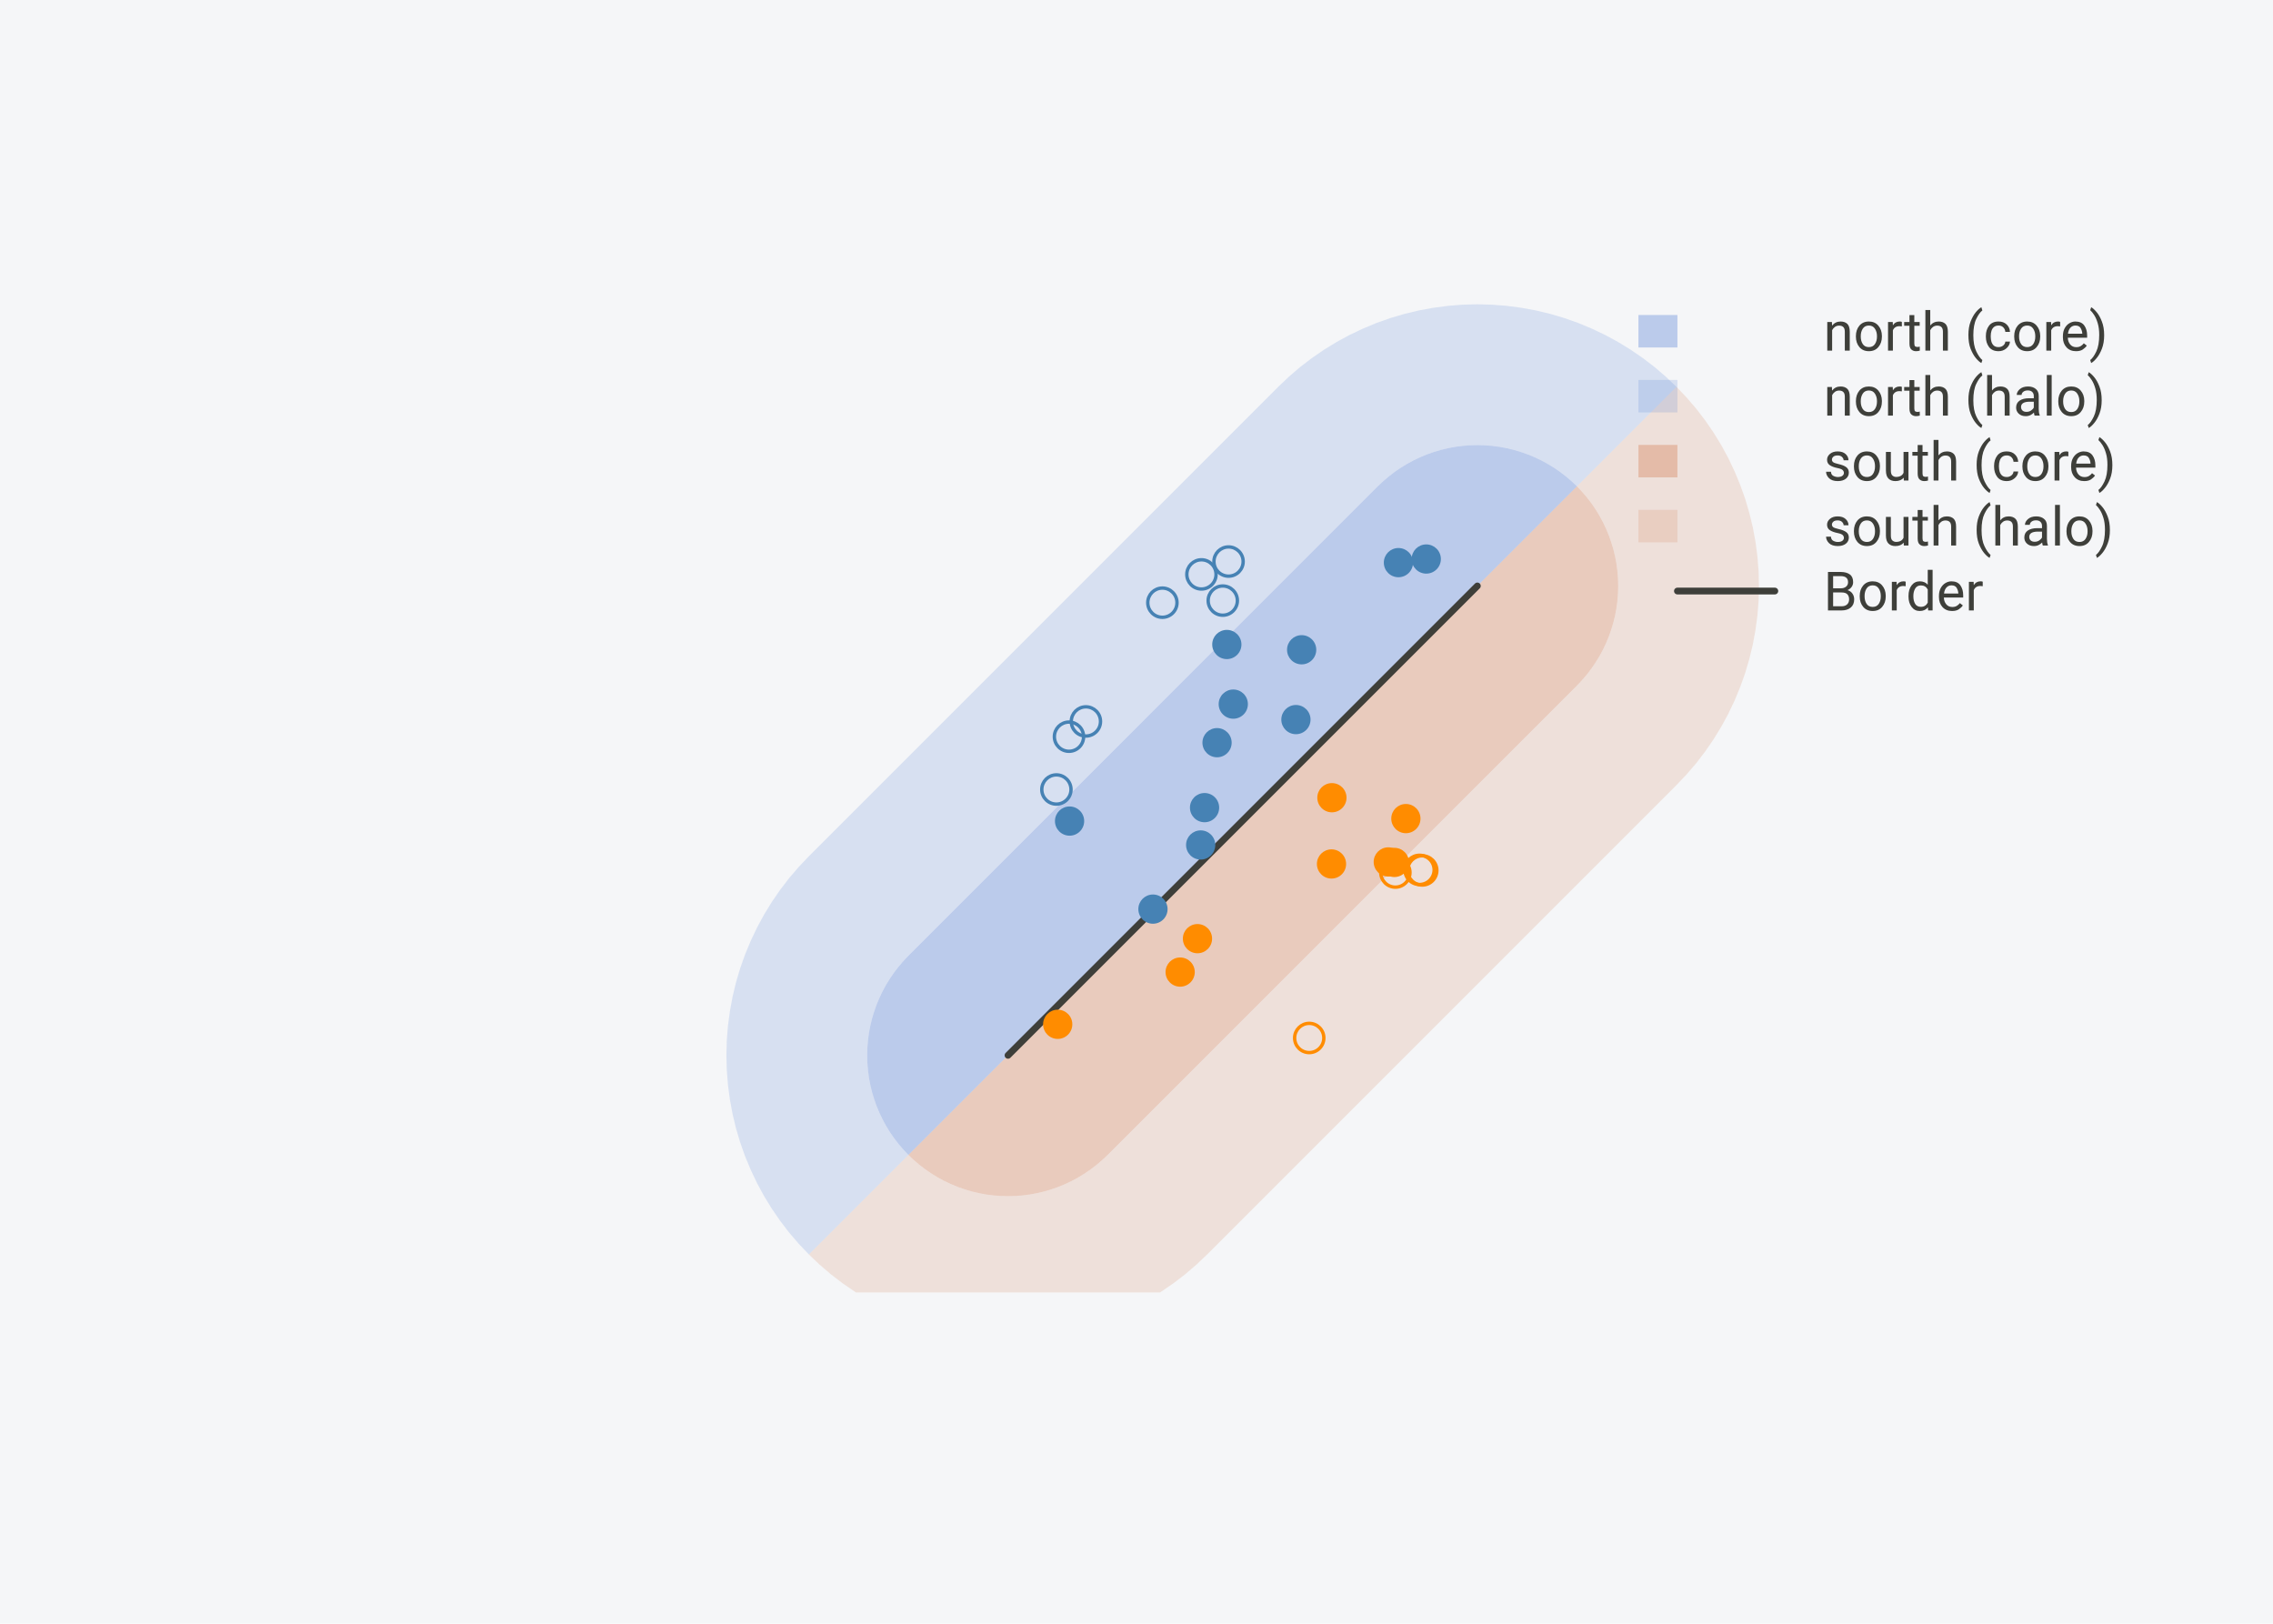
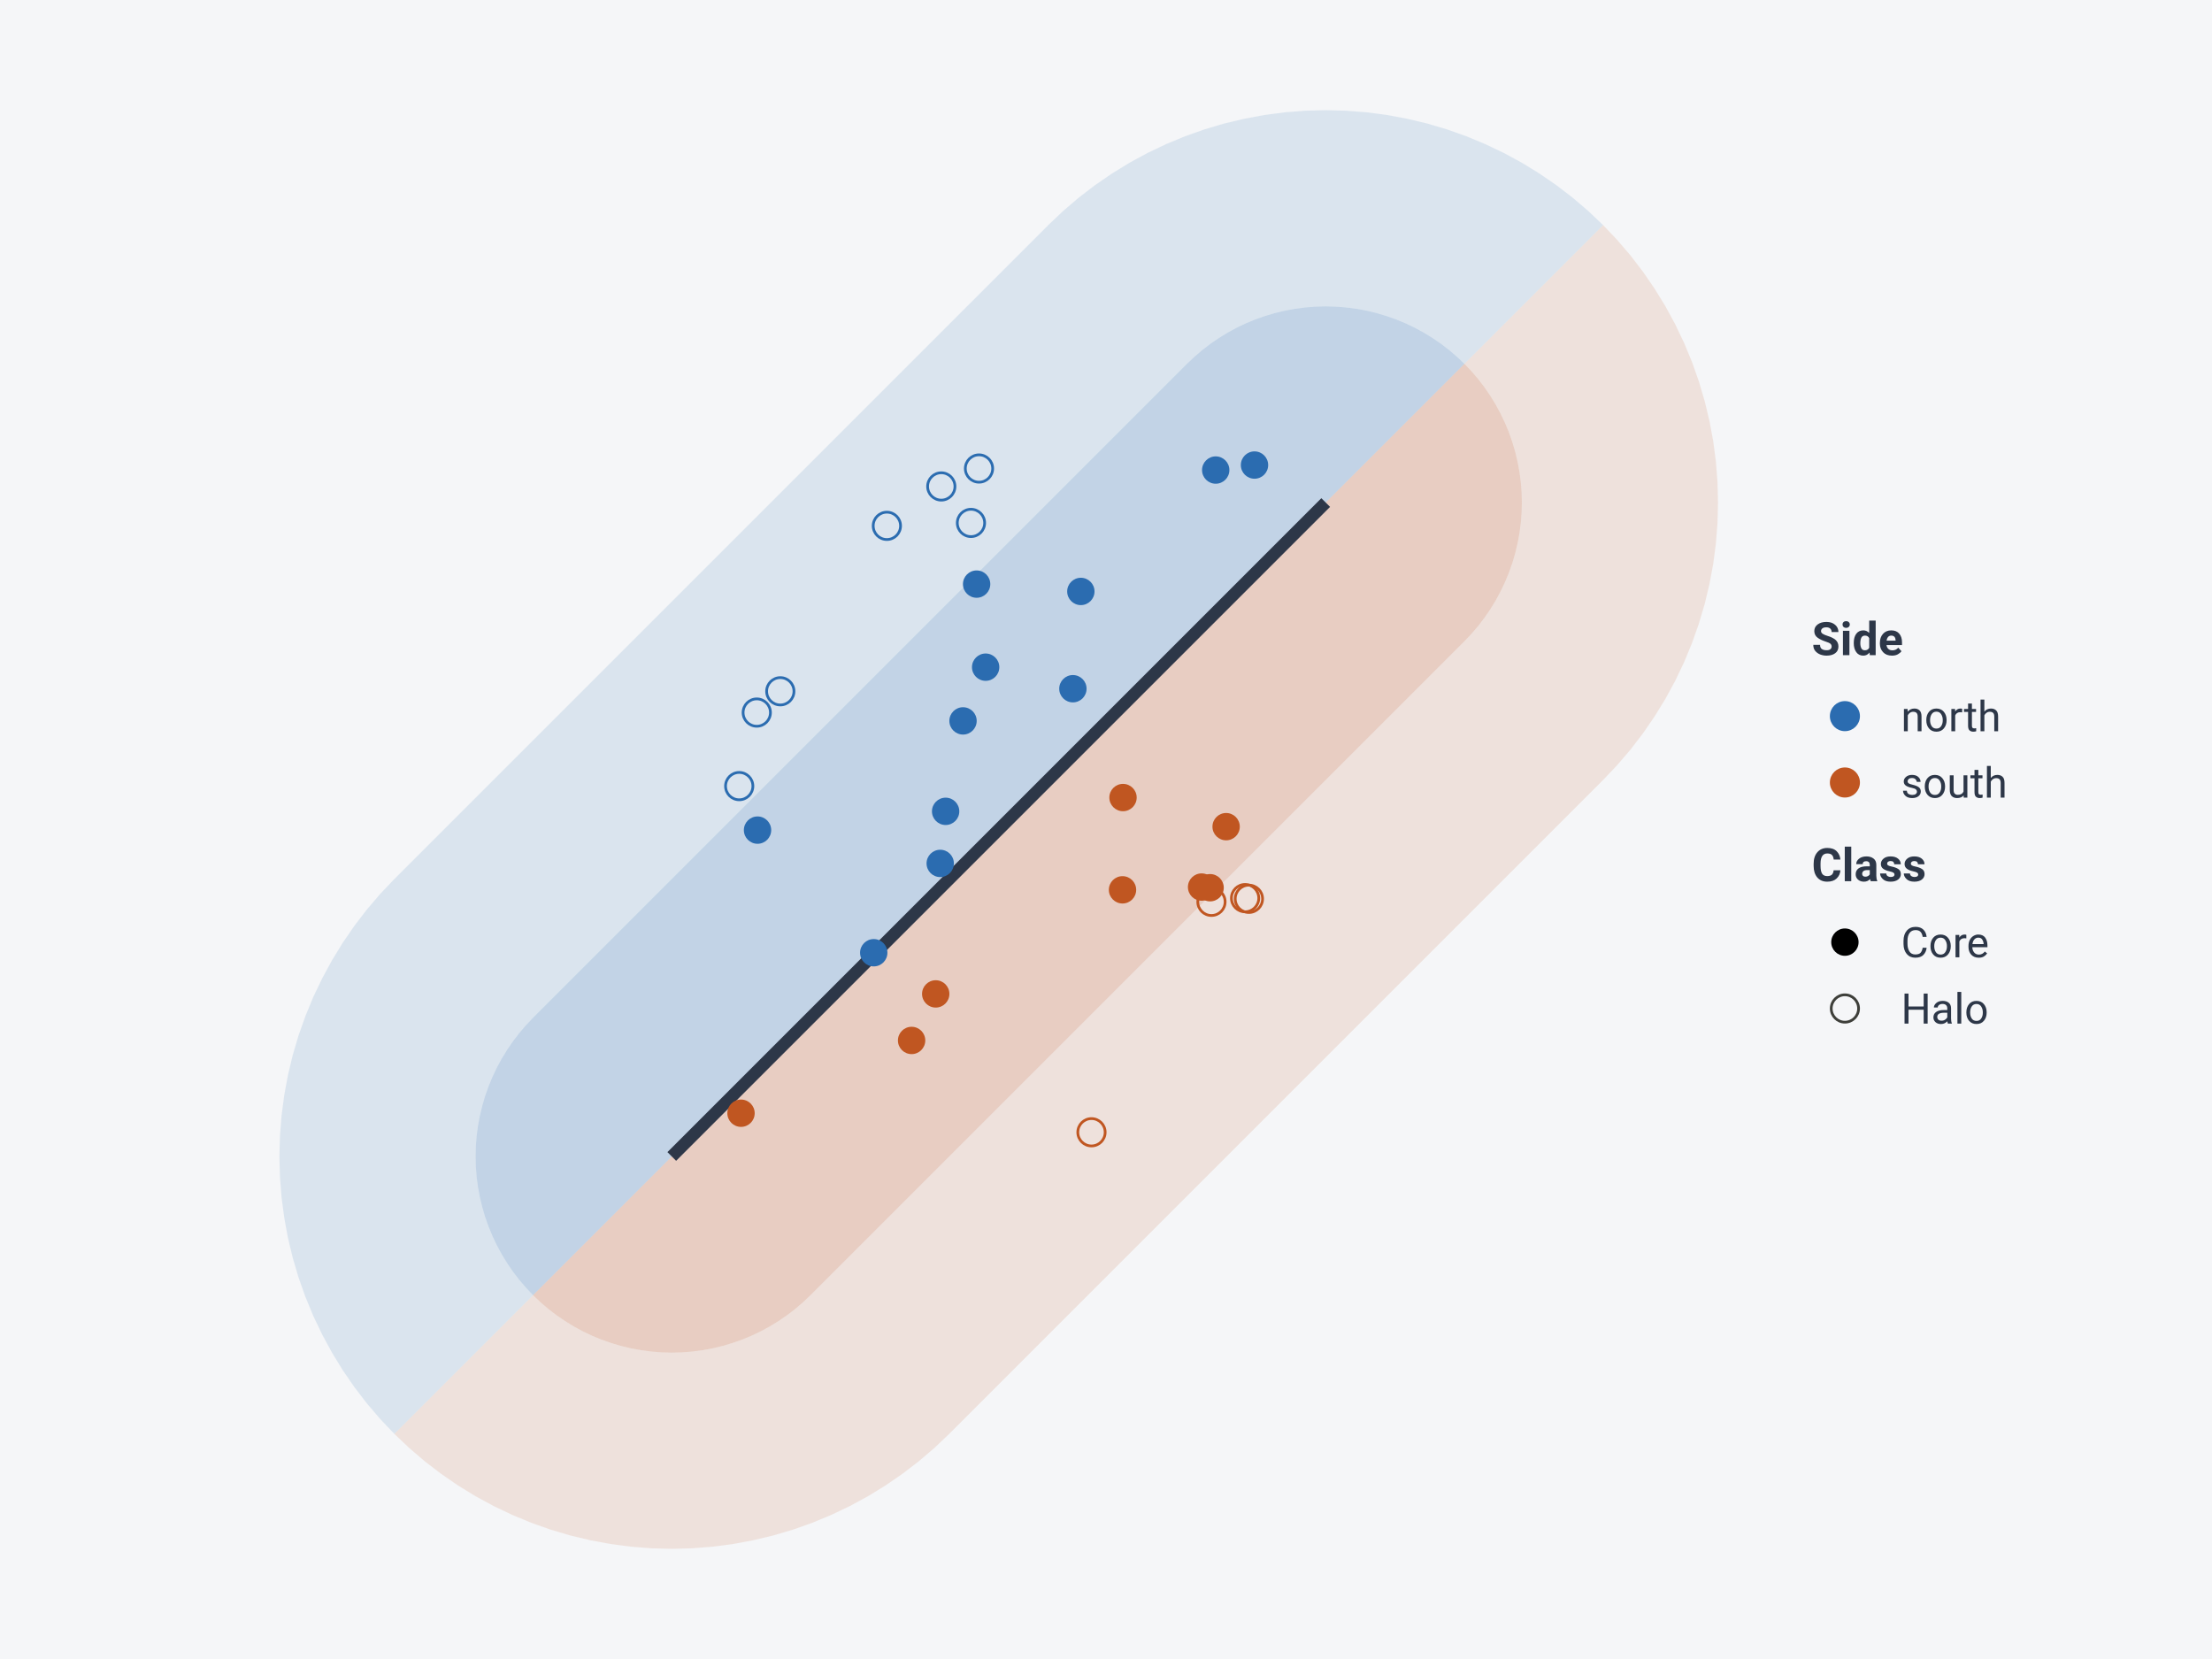
- <svg xmlns="http://www.w3.org/2000/svg" width="504.00pt" height="360.00pt" viewBox="0 0 504.00 360.00">
+ <svg xmlns="http://www.w3.org/2000/svg" width="576.00pt" height="432.00pt" viewBox="0 0 576.00 432.00">
  <g class="svglite">
    <defs>
      <style type="text/css">
    /* theme-aware-processed */
    .svglite line, .svglite polyline, .svglite polygon, .svglite path, .svglite circle {
      fill: none;
      stroke: #3E3F3A;
      stroke-linecap: round;
      stroke-linejoin: round;
      stroke-miterlimit: 10.00;
    }
    .svglite &gt; g &gt; rect {
      fill: none;
      stroke: #3E3F3A;
      stroke-linecap: round;
      stroke-linejoin: round;
      stroke-miterlimit: 10.00;
    }
    .svglite text {
      white-space: pre;
      fill: #3E3F3A;
    }
    .svglite g.glyphgroup path {
      fill: inherit;
      stroke: none;
    }
  </style>
    </defs>
    <rect width="100%" height="100%" style="stroke: none; fill: #F5F6F8;" />
    <defs>
-       <clipPath id="cpMC4wMHw1MDQuMDB8MC4wMHwzNjAuMDA=">
-         <rect x="0.00" y="0.00" width="504.00" height="360.00" />
+       <clipPath id="cpMC4wMHw1NzYuMDB8MC4wMHw0MzIuMDA=">
+         <rect x="0.00" y="0.00" width="576.00" height="432.00" />
      </clipPath>
    </defs>
-     <g clip-path="url(#cpMC4wMHw1MDQuMDB8MC4wMHwzNjAuMDA=)">
+     <g clip-path="url(#cpMC4wMHw1NzYuMDB8MC4wMHw0MzIuMDA=)">
</g>
    <defs>
-       <clipPath id="cpNTkuMDR8NDczLjc2fDU5LjA0fDI4Ni41Ng==">
-         <rect x="59.04" y="59.04" width="414.72" height="227.52" />
+       <clipPath id="cpNDQuMDd8NTMxLjkzfDAuMDB8NDMyLjAw">
+         <rect x="44.07" y="0.00" width="487.86" height="432.00" />
      </clipPath>
    </defs>
-     <g clip-path="url(#cpNTkuMDR8NDczLjc2fDU5LjA0fDI4Ni41Ng==)">
-       <rect class="legend-bg" x="59.04" y="59.04" width="414.72" height="227.52" style="stroke-width: 0.75; stroke: #F5F6F8; fill: #F5F6F8;" />
-       <path d="M 288.28 81.38 L 290.88 79.39 L 293.57 77.54 L 296.36 75.83 L 299.23 74.27 L 302.18 72.87 L 305.20 71.61 L 308.28 70.52 L 311.42 69.59 L 314.60 68.83 L 317.81 68.24 L 321.05 67.81 L 324.31 67.55 L 327.58 67.47 L 330.85 67.55 L 334.11 67.81 L 337.35 68.24 L 340.56 68.83 L 343.74 69.59 L 346.88 70.52 L 349.96 71.61 L 352.98 72.87 L 355.93 74.27 L 358.80 75.83 L 361.59 77.54 L 364.28 79.39 L 366.88 81.38 L 369.36 83.51 L 371.73 85.76 L 349.66 107.83 L 348.47 106.71 L 347.23 105.65 L 345.93 104.65 L 344.58 103.72 L 343.19 102.87 L 341.75 102.09 L 340.28 101.39 L 338.77 100.76 L 337.23 100.22 L 335.66 99.75 L 334.07 99.37 L 332.46 99.07 L 330.84 98.86 L 329.21 98.73 L 327.58 98.69 L 325.95 98.73 L 324.32 98.86 L 322.70 99.07 L 321.09 99.37 L 319.50 99.75 L 317.93 100.22 L 316.39 100.76 L 314.88 101.39 L 313.41 102.09 L 311.97 102.87 L 310.58 103.72 L 309.23 104.65 L 307.93 105.65 L 306.69 106.71 L 305.50 107.83 L 201.43 211.90 L 200.31 213.09 L 199.25 214.33 L 198.25 215.63 L 197.32 216.98 L 196.47 218.37 L 195.69 219.81 L 194.99 221.28 L 194.36 222.79 L 193.82 224.33 L 193.35 225.90 L 192.97 227.49 L 192.67 229.10 L 192.46 230.72 L 192.33 232.35 L 192.29 233.98 L 192.33 235.61 L 192.46 237.24 L 192.67 238.86 L 192.97 240.47 L 193.35 242.06 L 193.82 243.63 L 194.36 245.17 L 194.99 246.68 L 195.69 248.15 L 196.47 249.59 L 197.32 250.98 L 198.25 252.33 L 199.25 253.63 L 200.31 254.87 L 201.43 256.06 L 179.36 278.13 L 177.11 275.76 L 174.98 273.28 L 172.99 270.68 L 171.14 267.99 L 169.43 265.20 L 167.87 262.33 L 166.47 259.38 L 165.21 256.36 L 164.12 253.28 L 163.19 250.14 L 162.43 246.96 L 161.84 243.75 L 161.41 240.51 L 161.15 237.25 L 161.07 233.98 L 161.15 230.71 L 161.41 227.45 L 161.84 224.21 L 162.43 221.00 L 163.19 217.82 L 164.12 214.68 L 165.21 211.60 L 166.47 208.58 L 167.87 205.63 L 169.43 202.76 L 171.14 199.97 L 172.99 197.28 L 174.98 194.68 L 177.11 192.20 L 179.36 189.83 L 283.43 85.76 L 285.80 83.51 L 288.28 81.38 Z" style="fill-rule: evenodd; fill: #3366CC; fill-opacity: 0.15; stroke-width: 0.75; stroke: none;" />
-       <path d="M 376.11 90.61 L 378.10 93.21 L 379.95 95.90 L 381.66 98.69 L 383.22 101.56 L 384.62 104.51 L 385.87 107.53 L 386.97 110.61 L 387.89 113.75 L 388.66 116.93 L 389.25 120.14 L 389.68 123.38 L 389.94 126.64 L 390.02 129.91 L 389.94 133.18 L 389.68 136.44 L 389.25 139.68 L 388.66 142.89 L 387.89 146.07 L 386.97 149.20 L 385.87 152.29 L 384.62 155.31 L 383.22 158.26 L 381.66 161.13 L 379.95 163.92 L 378.10 166.61 L 376.11 169.21 L 373.98 171.69 L 371.73 174.06 L 267.66 278.13 L 265.29 280.38 L 262.81 282.51 L 260.21 284.50 L 257.52 286.35 L 254.73 288.06 L 251.86 289.62 L 248.91 291.02 L 245.89 292.27 L 242.80 293.37 L 239.67 294.29 L 236.49 295.06 L 233.28 295.65 L 230.04 296.08 L 226.78 296.34 L 223.51 296.42 L 220.24 296.34 L 216.98 296.08 L 213.74 295.65 L 210.53 295.06 L 207.35 294.29 L 204.21 293.37 L 201.13 292.27 L 198.11 291.02 L 195.16 289.62 L 192.29 288.06 L 189.50 286.35 L 186.81 284.50 L 184.21 282.51 L 181.73 280.38 L 179.36 278.13 L 179.36 278.13 L 201.43 256.06 L 201.43 256.06 L 202.62 257.18 L 203.86 258.24 L 205.16 259.24 L 206.50 260.16 L 207.90 261.02 L 209.33 261.80 L 210.81 262.50 L 212.32 263.13 L 213.86 263.67 L 215.43 264.14 L 217.02 264.52 L 218.63 264.82 L 220.25 265.03 L 221.88 265.16 L 223.51 265.20 L 225.14 265.16 L 226.77 265.03 L 228.39 264.82 L 230.00 264.52 L 231.59 264.14 L 233.16 263.67 L 234.70 263.13 L 236.21 262.50 L 237.68 261.80 L 239.12 261.02 L 240.51 260.16 L 241.86 259.24 L 243.16 258.24 L 244.40 257.18 L 245.59 256.06 L 349.66 151.99 L 350.78 150.80 L 351.84 149.56 L 352.84 148.26 L 353.76 146.91 L 354.62 145.52 L 355.40 144.08 L 356.10 142.61 L 356.73 141.10 L 357.27 139.56 L 357.74 137.99 L 358.12 136.40 L 358.42 134.79 L 358.63 133.17 L 358.76 131.54 L 358.80 129.91 L 358.76 128.28 L 358.63 126.65 L 358.42 125.03 L 358.12 123.42 L 357.74 121.83 L 357.27 120.26 L 356.73 118.72 L 356.10 117.21 L 355.40 115.73 L 354.62 114.30 L 353.76 112.90 L 352.84 111.56 L 351.84 110.26 L 350.78 109.02 L 349.66 107.83 L 371.73 85.76 L 373.98 88.13 L 376.11 90.61 Z" style="fill-rule: evenodd; fill: #CC6633; fill-opacity: 0.15; stroke-width: 0.75; stroke: none;" />
-       <path d="M 306.69 106.71 L 307.93 105.65 L 309.23 104.65 L 310.58 103.72 L 311.97 102.87 L 313.41 102.09 L 314.88 101.39 L 316.39 100.76 L 317.93 100.22 L 319.50 99.75 L 321.09 99.37 L 322.70 99.07 L 324.32 98.86 L 325.95 98.73 L 327.58 98.69 L 329.21 98.73 L 330.84 98.86 L 332.46 99.07 L 334.07 99.37 L 335.66 99.75 L 337.23 100.22 L 338.77 100.76 L 340.28 101.39 L 341.75 102.09 L 343.19 102.87 L 344.58 103.72 L 345.93 104.65 L 347.23 105.65 L 348.47 106.71 L 349.66 107.83 L 201.43 256.06 L 200.31 254.87 L 199.25 253.63 L 198.25 252.33 L 197.32 250.98 L 196.47 249.59 L 195.69 248.15 L 194.99 246.68 L 194.36 245.17 L 193.82 243.63 L 193.35 242.06 L 192.97 240.47 L 192.67 238.86 L 192.46 237.24 L 192.33 235.61 L 192.29 233.98 L 192.33 232.35 L 192.46 230.72 L 192.67 229.10 L 192.97 227.49 L 193.35 225.90 L 193.82 224.33 L 194.36 222.79 L 194.99 221.28 L 195.69 219.81 L 196.47 218.37 L 197.32 216.98 L 198.25 215.63 L 199.25 214.33 L 200.31 213.09 L 201.43 211.90 L 305.50 107.83 L 306.69 106.71 Z" style="fill-rule: evenodd; fill: #3366CC; fill-opacity: 0.30; stroke-width: 0.75; stroke: none;" />
-       <path d="M 350.78 109.02 L 351.84 110.26 L 352.84 111.56 L 353.76 112.90 L 354.62 114.30 L 355.40 115.73 L 356.10 117.21 L 356.73 118.72 L 357.27 120.26 L 357.74 121.83 L 358.12 123.42 L 358.42 125.03 L 358.63 126.65 L 358.76 128.28 L 358.80 129.91 L 358.76 131.54 L 358.63 133.17 L 358.42 134.79 L 358.12 136.40 L 357.74 137.99 L 357.27 139.56 L 356.73 141.10 L 356.10 142.61 L 355.40 144.08 L 354.62 145.52 L 353.76 146.91 L 352.84 148.26 L 351.84 149.56 L 350.78 150.80 L 349.66 151.99 L 245.59 256.06 L 244.40 257.18 L 243.16 258.24 L 241.86 259.24 L 240.51 260.16 L 239.12 261.02 L 237.68 261.80 L 236.21 262.50 L 234.70 263.13 L 233.16 263.67 L 231.59 264.14 L 230.00 264.52 L 228.39 264.82 L 226.77 265.03 L 225.14 265.16 L 223.51 265.20 L 221.88 265.16 L 220.25 265.03 L 218.63 264.82 L 217.02 264.52 L 215.43 264.14 L 213.86 263.67 L 212.32 263.13 L 210.81 262.50 L 209.33 261.80 L 207.90 261.02 L 206.50 260.16 L 205.16 259.24 L 203.86 258.24 L 202.62 257.18 L 201.43 256.06 L 201.43 256.06 L 349.66 107.83 L 350.78 109.02 Z" style="fill-rule: evenodd; fill: #CC6633; fill-opacity: 0.30; stroke-width: 0.75; stroke: none;" />
-       <polyline points="223.51,233.98 327.58,129.91 " style="stroke-width: 1.50;" />
-       <circle cx="310.08" cy="124.74" r="3.24" style="stroke-width: 0.75; stroke: none; fill: #4682B4;" />
-       <circle cx="257.74" cy="133.62" r="3.24" style="stroke-width: 0.75; stroke: #4682B4;" />
-       <circle cx="287.35" cy="159.54" r="3.24" style="stroke-width: 0.75; stroke: none; fill: #4682B4;" />
-       <circle cx="295.24" cy="191.55" r="3.24" style="stroke-width: 0.75; stroke: none; fill: #FF8C00;" />
-       <circle cx="288.62" cy="144.06" r="3.24" style="stroke-width: 0.75; stroke: none; fill: #4682B4;" />
-       <circle cx="272.03" cy="142.89" r="3.24" style="stroke-width: 0.75; stroke: none; fill: #4682B4;" />
-       <circle cx="311.73" cy="181.49" r="3.24" style="stroke-width: 0.75; stroke: none; fill: #FF8C00;" />
-       <circle cx="272.41" cy="124.50" r="3.24" style="stroke-width: 0.75; stroke: #4682B4;" />
-       <circle cx="315.36" cy="192.98" r="3.24" style="stroke-width: 0.75; stroke: #FF8C00;" />
-       <circle cx="273.46" cy="156.11" r="3.24" style="stroke-width: 0.75; stroke: none; fill: #4682B4;" />
-       <circle cx="309.18" cy="191.21" r="3.24" style="stroke-width: 0.75; stroke: none; fill: #FF8C00;" />
-       <circle cx="316.25" cy="123.94" r="3.24" style="stroke-width: 0.75; stroke: none; fill: #4682B4;" />
-       <circle cx="240.78" cy="159.95" r="3.24" style="stroke-width: 0.75; stroke: #4682B4;" />
-       <circle cx="266.40" cy="127.35" r="3.24" style="stroke-width: 0.75; stroke: #4682B4;" />
-       <circle cx="271.13" cy="133.16" r="3.24" style="stroke-width: 0.75; stroke: #4682B4;" />
-       <circle cx="295.33" cy="176.86" r="3.24" style="stroke-width: 0.75; stroke: none; fill: #FF8C00;" />
-       <circle cx="266.23" cy="187.34" r="3.24" style="stroke-width: 0.75; stroke: none; fill: #4682B4;" />
-       <circle cx="234.24" cy="175.04" r="3.24" style="stroke-width: 0.75; stroke: #4682B4;" />
-       <circle cx="234.53" cy="227.10" r="3.24" style="stroke-width: 0.75; stroke: none; fill: #FF8C00;" />
-       <circle cx="309.40" cy="193.45" r="3.24" style="stroke-width: 0.75; stroke: #FF8C00;" />
-       <circle cx="265.52" cy="208.11" r="3.24" style="stroke-width: 0.75; stroke: none; fill: #FF8C00;" />
-       <circle cx="237.03" cy="163.33" r="3.24" style="stroke-width: 0.75; stroke: #4682B4;" />
-       <circle cx="269.86" cy="164.66" r="3.24" style="stroke-width: 0.75; stroke: none; fill: #4682B4;" />
-       <circle cx="307.83" cy="191.10" r="3.24" style="stroke-width: 0.75; stroke: none; fill: #FF8C00;" />
-       <circle cx="314.76" cy="192.86" r="3.24" style="stroke-width: 0.75; stroke: #FF8C00;" />
-       <circle cx="261.68" cy="215.52" r="3.24" style="stroke-width: 0.75; stroke: none; fill: #FF8C00;" />
-       <circle cx="267.09" cy="179.06" r="3.24" style="stroke-width: 0.75; stroke: none; fill: #4682B4;" />
-       <circle cx="237.16" cy="182.04" r="3.24" style="stroke-width: 0.75; stroke: none; fill: #4682B4;" />
-       <circle cx="290.30" cy="230.13" r="3.24" style="stroke-width: 0.75; stroke: #FF8C00;" />
-       <circle cx="255.65" cy="201.56" r="3.24" style="stroke-width: 0.75; stroke: none; fill: #4682B4;" />
-       <rect x="363.30" y="69.84" width="8.64" height="7.20" style="stroke-width: 0.75; stroke: none; fill: #3366CC; fill-opacity: 0.30;" />
-       <rect x="363.30" y="84.24" width="8.64" height="7.20" style="stroke-width: 0.75; stroke: none; fill: #3366CC; fill-opacity: 0.15;" />
-       <rect x="363.30" y="98.64" width="8.64" height="7.20" style="stroke-width: 0.75; stroke: none; fill: #CC6633; fill-opacity: 0.30;" />
-       <rect x="363.30" y="113.04" width="8.64" height="7.20" style="stroke-width: 0.75; stroke: none; fill: #CC6633; fill-opacity: 0.15;" />
-       <rect x="363.30" y="127.44" width="8.64" height="7.20" style="stroke-width: 0.75; stroke: none;" /> fill: #F5F6F8;' /&gt;
- <line x1="371.94" y1="131.04" x2="393.54" y2="131.04" style="stroke-width: 1.50;" />
-       <text x="404.34" y="77.74" style="font-size: 12.00px; font-family: &quot;Roboto&quot;, -apple-system, BlinkMacSystemFont, &quot;Segoe UI&quot;, system-ui, sans-serif;" textLength="62.02px" lengthAdjust="spacingAndGlyphs">north (core)</text>
-       <text x="404.34" y="92.14" style="font-size: 12.00px; font-family: &quot;Roboto&quot;, -apple-system, BlinkMacSystemFont, &quot;Segoe UI&quot;, system-ui, sans-serif;" textLength="61.36px" lengthAdjust="spacingAndGlyphs">north (halo)</text>
-       <text x="404.34" y="106.54" style="font-size: 12.00px; font-family: &quot;Roboto&quot;, -apple-system, BlinkMacSystemFont, &quot;Segoe UI&quot;, system-ui, sans-serif;" textLength="64.02px" lengthAdjust="spacingAndGlyphs">south (core)</text>
-       <text x="404.34" y="120.94" style="font-size: 12.00px; font-family: &quot;Roboto&quot;, -apple-system, BlinkMacSystemFont, &quot;Segoe UI&quot;, system-ui, sans-serif;" textLength="63.36px" lengthAdjust="spacingAndGlyphs">south (halo)</text>
-       <text x="404.34" y="135.34" style="font-size: 12.00px; font-family: &quot;Roboto&quot;, -apple-system, BlinkMacSystemFont, &quot;Segoe UI&quot;, system-ui, sans-serif;" textLength="36.02px" lengthAdjust="spacingAndGlyphs">Border</text>
+     <g clip-path="url(#cpNDQuMDd8NTMxLjkzfDAuMDB8NDMyLjAw)">
+       <rect x="44.07" y="0.00" width="487.86" height="432.00" style="stroke-width: 0.00; stroke: none;" /> fill: #F5F6F8;' /&gt;
+ </g>
+     <g clip-path="url(#cpMC4wMHw1NzYuMDB8MC4wMHw0MzIuMDA=)">
+ </g>
+     <defs>
+       <clipPath id="cpNTQuMDN8NDY2LjExfDkuOTZ8NDIyLjA0">
+         <rect x="54.03" y="9.96" width="412.07" height="412.07" />
+       </clipPath>
+     </defs>
+     <g clip-path="url(#cpNTQuMDN8NDY2LjExfDkuOTZ8NDIyLjA0)">
+       <rect x="54.03" y="9.96" width="412.07" height="412.07" style="stroke-width: 0.00; stroke: none;" /> fill: #F5F6F8;' /&gt;
+ <path d="M 280.91 51.46 L 285.15 48.21 L 289.56 45.18 L 294.12 42.38 L 298.82 39.83 L 303.65 37.53 L 308.59 35.48 L 313.64 33.69 L 318.76 32.17 L 323.97 30.93 L 329.22 29.95 L 334.53 29.25 L 339.86 28.83 L 345.21 28.69 L 350.55 28.83 L 355.89 29.25 L 361.19 29.95 L 366.45 30.93 L 371.65 32.17 L 376.78 33.69 L 381.82 35.48 L 386.76 37.53 L 391.59 39.83 L 396.29 42.38 L 400.85 45.18 L 405.26 48.21 L 409.50 51.46 L 413.57 54.94 L 417.45 58.62 L 381.33 94.74 L 379.39 92.90 L 377.36 91.16 L 375.23 89.53 L 373.03 88.02 L 370.75 86.62 L 368.40 85.34 L 365.98 84.19 L 363.51 83.17 L 360.99 82.28 L 358.43 81.52 L 355.83 80.89 L 353.20 80.41 L 350.55 80.06 L 347.88 79.85 L 345.21 79.78 L 342.53 79.85 L 339.87 80.06 L 337.22 80.41 L 334.59 80.89 L 331.99 81.52 L 329.42 82.28 L 326.90 83.17 L 324.43 84.19 L 322.02 85.34 L 319.67 86.62 L 317.39 88.02 L 315.18 89.53 L 313.06 91.16 L 311.03 92.90 L 309.09 94.74 L 138.81 265.02 L 136.97 266.96 L 135.23 268.99 L 133.60 271.11 L 132.09 273.32 L 130.69 275.60 L 129.41 277.95 L 128.26 280.36 L 127.24 282.83 L 126.34 285.35 L 125.59 287.92 L 124.96 290.52 L 124.47 293.15 L 124.12 295.80 L 123.91 298.47 L 123.84 301.14 L 123.91 303.81 L 124.12 306.48 L 124.47 309.13 L 124.96 311.76 L 125.59 314.36 L 126.34 316.93 L 127.24 319.45 L 128.26 321.92 L 129.41 324.33 L 130.69 326.68 L 132.09 328.96 L 133.60 331.17 L 135.23 333.29 L 136.97 335.32 L 138.81 337.26 L 102.69 373.38 L 99.00 369.50 L 95.53 365.44 L 92.27 361.19 L 89.24 356.78 L 86.45 352.22 L 83.90 347.52 L 81.59 342.69 L 79.55 337.75 L 77.76 332.71 L 76.24 327.58 L 74.99 322.38 L 74.02 317.12 L 73.32 311.82 L 72.90 306.49 L 72.76 301.14 L 72.90 295.79 L 73.32 290.46 L 74.02 285.16 L 74.99 279.90 L 76.24 274.70 L 77.76 269.57 L 79.55 264.53 L 81.59 259.58 L 83.90 254.76 L 86.45 250.06 L 89.24 245.50 L 92.27 241.09 L 95.53 236.84 L 99.00 232.78 L 102.69 228.90 L 272.96 58.62 L 276.84 54.94 L 280.91 51.46 Z" style="fill-rule: evenodd; fill: #2B6CB0; fill-opacity: 0.13; stroke-width: 0.47; stroke: none; stroke-linecap: butt;" />
+       <path d="M 424.61 66.56 L 427.86 70.81 L 430.89 75.22 L 433.69 79.78 L 436.24 84.48 L 438.54 89.31 L 440.59 94.25 L 442.37 99.29 L 443.89 104.42 L 445.14 109.62 L 446.12 114.88 L 446.81 120.18 L 447.23 125.51 L 447.37 130.86 L 447.23 136.21 L 446.81 141.54 L 446.12 146.84 L 445.14 152.10 L 443.89 157.30 L 442.37 162.43 L 440.59 167.47 L 438.54 172.42 L 436.24 177.24 L 433.69 181.94 L 430.89 186.50 L 427.86 190.91 L 424.61 195.16 L 421.13 199.22 L 417.45 203.10 L 247.17 373.38 L 243.29 377.06 L 239.22 380.54 L 234.98 383.79 L 230.57 386.82 L 226.01 389.62 L 221.31 392.17 L 216.48 394.47 L 211.54 396.52 L 206.50 398.31 L 201.37 399.83 L 196.17 401.07 L 190.91 402.05 L 185.61 402.75 L 180.28 403.17 L 174.93 403.31 L 169.58 403.17 L 164.25 402.75 L 158.95 402.05 L 153.69 401.07 L 148.49 399.83 L 143.36 398.31 L 138.31 396.52 L 133.37 394.47 L 128.55 392.17 L 123.84 389.62 L 119.28 386.82 L 114.88 383.79 L 110.63 380.54 L 106.57 377.06 L 102.69 373.38 L 102.69 373.38 L 138.81 337.26 L 138.81 337.26 L 140.75 339.10 L 142.78 340.84 L 144.90 342.47 L 147.11 343.98 L 149.39 345.38 L 151.74 346.66 L 154.15 347.81 L 156.62 348.83 L 159.14 349.72 L 161.71 350.48 L 164.31 351.11 L 166.94 351.59 L 169.59 351.94 L 172.25 352.15 L 174.93 352.22 L 177.60 352.15 L 180.27 351.94 L 182.92 351.59 L 185.55 351.11 L 188.15 350.48 L 190.71 349.72 L 193.24 348.83 L 195.71 347.81 L 198.12 346.66 L 200.47 345.38 L 202.75 343.98 L 204.95 342.47 L 207.08 340.84 L 209.11 339.10 L 211.05 337.26 L 381.33 166.98 L 383.17 165.04 L 384.91 163.01 L 386.53 160.89 L 388.05 158.68 L 389.45 156.40 L 390.72 154.05 L 391.87 151.64 L 392.90 149.17 L 393.79 146.65 L 394.55 144.08 L 395.17 141.48 L 395.66 138.85 L 396.01 136.20 L 396.22 133.53 L 396.29 130.86 L 396.22 128.19 L 396.01 125.52 L 395.66 122.87 L 395.17 120.24 L 394.55 117.64 L 393.79 115.07 L 392.90 112.55 L 391.87 110.08 L 390.72 107.67 L 389.45 105.32 L 388.05 103.04 L 386.53 100.83 L 384.91 98.71 L 383.17 96.68 L 381.33 94.74 L 417.45 58.62 L 421.13 62.50 L 424.61 66.56 Z" style="fill-rule: evenodd; fill: #C05621; fill-opacity: 0.13; stroke-width: 0.47; stroke: none; stroke-linecap: butt;" />
+       <path d="M 311.03 92.90 L 313.06 91.16 L 315.18 89.53 L 317.39 88.02 L 319.67 86.62 L 322.02 85.34 L 324.43 84.19 L 326.90 83.17 L 329.42 82.28 L 331.99 81.52 L 334.59 80.89 L 337.22 80.41 L 339.87 80.06 L 342.53 79.85 L 345.21 79.78 L 347.88 79.85 L 350.55 80.06 L 353.20 80.41 L 355.83 80.89 L 358.43 81.52 L 360.99 82.28 L 363.51 83.17 L 365.98 84.19 L 368.40 85.34 L 370.75 86.62 L 373.03 88.02 L 375.23 89.53 L 377.36 91.16 L 379.39 92.90 L 381.33 94.74 L 138.81 337.26 L 136.97 335.32 L 135.23 333.29 L 133.60 331.17 L 132.09 328.96 L 130.69 326.68 L 129.41 324.33 L 128.26 321.92 L 127.24 319.45 L 126.34 316.93 L 125.59 314.36 L 124.96 311.76 L 124.47 309.13 L 124.12 306.48 L 123.91 303.81 L 123.84 301.14 L 123.91 298.47 L 124.12 295.80 L 124.47 293.15 L 124.96 290.52 L 125.59 287.92 L 126.34 285.35 L 127.24 282.83 L 128.26 280.36 L 129.41 277.95 L 130.69 275.60 L 132.09 273.32 L 133.60 271.11 L 135.23 268.99 L 136.97 266.96 L 138.81 265.02 L 309.09 94.74 L 311.03 92.90 Z" style="fill-rule: evenodd; fill: #2B6CB0; fill-opacity: 0.25; stroke-width: 0.47; stroke: none; stroke-linecap: butt;" />
+       <path d="M 383.17 96.68 L 384.91 98.71 L 386.53 100.83 L 388.05 103.04 L 389.45 105.32 L 390.72 107.67 L 391.87 110.08 L 392.90 112.55 L 393.79 115.07 L 394.55 117.64 L 395.17 120.24 L 395.66 122.87 L 396.01 125.52 L 396.22 128.19 L 396.29 130.86 L 396.22 133.53 L 396.01 136.20 L 395.66 138.85 L 395.17 141.48 L 394.55 144.08 L 393.79 146.65 L 392.90 149.17 L 391.87 151.64 L 390.72 154.05 L 389.45 156.40 L 388.05 158.68 L 386.53 160.89 L 384.91 163.01 L 383.17 165.04 L 381.33 166.98 L 211.05 337.26 L 209.11 339.10 L 207.08 340.84 L 204.95 342.47 L 202.75 343.98 L 200.47 345.38 L 198.12 346.66 L 195.71 347.81 L 193.24 348.83 L 190.71 349.72 L 188.15 350.48 L 185.55 351.11 L 182.92 351.59 L 180.27 351.94 L 177.60 352.15 L 174.93 352.22 L 172.25 352.15 L 169.59 351.94 L 166.94 351.59 L 164.31 351.11 L 161.71 350.48 L 159.14 349.72 L 156.62 348.83 L 154.15 347.81 L 151.74 346.66 L 149.39 345.38 L 147.11 343.98 L 144.90 342.47 L 142.78 340.84 L 140.75 339.10 L 138.81 337.26 L 138.81 337.26 L 381.33 94.74 L 383.17 96.68 Z" style="fill-rule: evenodd; fill: #C05621; fill-opacity: 0.25; stroke-width: 0.47; stroke: none; stroke-linecap: butt;" />
+       <polyline points="174.93,301.14 345.21,130.86 " style="stroke-width: 3.20; stroke: #2D3748; stroke-linecap: butt;" />
+       <circle cx="316.57" cy="122.40" r="3.56" style="stroke-width: 0.71; stroke: none; stroke-linecap: butt; fill: #2B6CB0;" />
+       <circle cx="230.94" cy="136.93" r="3.56" style="stroke-width: 0.71; stroke: #2B6CB0; stroke-linecap: butt;" />
+       <circle cx="279.38" cy="179.34" r="3.56" style="stroke-width: 0.71; stroke: none; stroke-linecap: butt; fill: #2B6CB0;" />
+       <circle cx="292.30" cy="231.71" r="3.56" style="stroke-width: 0.71; stroke: none; stroke-linecap: butt; fill: #C05621;" />
+       <circle cx="281.45" cy="154.01" r="3.56" style="stroke-width: 0.71; stroke: none; stroke-linecap: butt; fill: #2B6CB0;" />
+       <circle cx="254.31" cy="152.10" r="3.56" style="stroke-width: 0.71; stroke: none; stroke-linecap: butt; fill: #2B6CB0;" />
+       <circle cx="319.28" cy="215.26" r="3.56" style="stroke-width: 0.71; stroke: none; stroke-linecap: butt; fill: #C05621;" />
+       <circle cx="254.93" cy="122.00" r="3.56" style="stroke-width: 0.71; stroke: #2B6CB0; stroke-linecap: butt;" />
+       <circle cx="325.21" cy="234.05" r="3.56" style="stroke-width: 0.71; stroke: #C05621; stroke-linecap: butt;" />
+       <circle cx="256.66" cy="173.73" r="3.56" style="stroke-width: 0.71; stroke: none; stroke-linecap: butt; fill: #2B6CB0;" />
+       <circle cx="315.11" cy="231.16" r="3.56" style="stroke-width: 0.71; stroke: none; stroke-linecap: butt; fill: #C05621;" />
+       <circle cx="326.67" cy="121.10" r="3.56" style="stroke-width: 0.71; stroke: none; stroke-linecap: butt; fill: #2B6CB0;" />
+       <circle cx="203.19" cy="180.01" r="3.56" style="stroke-width: 0.71; stroke: #2B6CB0; stroke-linecap: butt;" />
+       <circle cx="245.11" cy="126.67" r="3.56" style="stroke-width: 0.71; stroke: #2B6CB0; stroke-linecap: butt;" />
+       <circle cx="252.84" cy="136.17" r="3.56" style="stroke-width: 0.71; stroke: #2B6CB0; stroke-linecap: butt;" />
+       <circle cx="292.43" cy="207.68" r="3.56" style="stroke-width: 0.71; stroke: none; stroke-linecap: butt; fill: #C05621;" />
+       <circle cx="244.83" cy="224.83" r="3.56" style="stroke-width: 0.71; stroke: none; stroke-linecap: butt; fill: #2B6CB0;" />
+       <circle cx="192.49" cy="204.70" r="3.56" style="stroke-width: 0.71; stroke: #2B6CB0; stroke-linecap: butt;" />
+       <circle cx="192.96" cy="289.88" r="3.56" style="stroke-width: 0.71; stroke: none; stroke-linecap: butt; fill: #C05621;" />
+       <circle cx="315.46" cy="234.83" r="3.56" style="stroke-width: 0.71; stroke: #C05621; stroke-linecap: butt;" />
+       <circle cx="243.66" cy="258.81" r="3.56" style="stroke-width: 0.71; stroke: none; stroke-linecap: butt; fill: #C05621;" />
+       <circle cx="197.06" cy="185.55" r="3.56" style="stroke-width: 0.71; stroke: #2B6CB0; stroke-linecap: butt;" />
+       <circle cx="250.77" cy="187.72" r="3.56" style="stroke-width: 0.71; stroke: none; stroke-linecap: butt; fill: #2B6CB0;" />
+       <circle cx="312.89" cy="230.99" r="3.56" style="stroke-width: 0.71; stroke: none; stroke-linecap: butt; fill: #C05621;" />
+       <circle cx="324.22" cy="233.87" r="3.56" style="stroke-width: 0.71; stroke: #C05621; stroke-linecap: butt;" />
+       <circle cx="237.38" cy="270.93" r="3.56" style="stroke-width: 0.71; stroke: none; stroke-linecap: butt; fill: #C05621;" />
+       <circle cx="246.24" cy="211.27" r="3.56" style="stroke-width: 0.71; stroke: none; stroke-linecap: butt; fill: #2B6CB0;" />
+       <circle cx="197.26" cy="216.16" r="3.56" style="stroke-width: 0.71; stroke: none; stroke-linecap: butt; fill: #2B6CB0;" />
+       <circle cx="284.22" cy="294.84" r="3.56" style="stroke-width: 0.71; stroke: #C05621; stroke-linecap: butt;" />
+       <circle cx="227.52" cy="248.09" r="3.56" style="stroke-width: 0.71; stroke: none; stroke-linecap: butt; fill: #2B6CB0;" />
+     </g>
+     <g clip-path="url(#cpMC4wMHw1NzYuMDB8MC4wMHw0MzIuMDA=)">
+       <rect x="471.77" y="160.75" width="50.20" height="51.65" style="stroke-width: 0.00; stroke: none;" /> fill: #F5F6F8;' /&gt;
+ <text x="471.77" y="170.60" style="font-size: 12.00px; font-weight: bold;fill: #2D3748; font-family: &quot;Roboto&quot;, -apple-system, BlinkMacSystemFont, &quot;Segoe UI&quot;, system-ui, sans-serif;" textLength="25.33px" lengthAdjust="spacingAndGlyphs">Side</text>
+       <rect x="471.77" y="177.84" width="17.28" height="17.28" style="stroke-width: 0.00; stroke: none;" /> fill: #F5F6F8;' /&gt;
+ <circle cx="480.41" cy="186.48" r="3.56" style="stroke-width: 0.71; stroke: #2B6CB0; fill: #2B6CB0;" />
+       <rect x="471.77" y="195.12" width="17.28" height="17.28" style="stroke-width: 0.00; stroke: none;" /> fill: #F5F6F8;' /&gt;
+ <circle cx="480.41" cy="203.76" r="3.56" style="stroke-width: 0.71; stroke: #C05621; fill: #C05621;" />
+       <text x="495.03" y="190.42" style="font-size: 11.00px;fill: #2D3748; font-family: &quot;Roboto&quot;, -apple-system, BlinkMacSystemFont, &quot;Segoe UI&quot;, system-ui, sans-serif;" textLength="25.09px" lengthAdjust="spacingAndGlyphs">north</text>
+       <text x="495.03" y="207.70" style="font-size: 11.00px;fill: #2D3748; font-family: &quot;Roboto&quot;, -apple-system, BlinkMacSystemFont, &quot;Segoe UI&quot;, system-ui, sans-serif;" textLength="26.94px" lengthAdjust="spacingAndGlyphs">south</text>
+       <rect x="471.77" y="219.60" width="47.10" height="51.65" style="stroke-width: 0.00; stroke: none;" /> fill: #F5F6F8;' /&gt;
+ <text x="471.77" y="229.46" style="font-size: 12.00px; font-weight: bold;fill: #2D3748; font-family: &quot;Roboto&quot;, -apple-system, BlinkMacSystemFont, &quot;Segoe UI&quot;, system-ui, sans-serif;" textLength="32.02px" lengthAdjust="spacingAndGlyphs">Class</text>
+       <rect x="471.77" y="236.69" width="17.28" height="17.28" style="stroke-width: 0.00; stroke: none;" /> fill: #F5F6F8;' /&gt;
+ <circle cx="480.41" cy="245.33" r="3.56" style="stroke-width: 0.71; stroke: none; fill: #000000;" />
+       <rect x="471.77" y="253.97" width="17.28" height="17.28" style="stroke-width: 0.00; stroke: none;" /> fill: #F5F6F8;' /&gt;
+ <circle cx="480.41" cy="262.61" r="3.56" style="stroke-width: 0.71;" />
+       <text x="495.03" y="249.27" style="font-size: 11.00px;fill: #2D3748; font-family: &quot;Roboto&quot;, -apple-system, BlinkMacSystemFont, &quot;Segoe UI&quot;, system-ui, sans-serif;" textLength="23.84px" lengthAdjust="spacingAndGlyphs">Core</text>
+       <text x="495.03" y="266.55" style="font-size: 11.00px;fill: #2D3748; font-family: &quot;Roboto&quot;, -apple-system, BlinkMacSystemFont, &quot;Segoe UI&quot;, system-ui, sans-serif;" textLength="22.62px" lengthAdjust="spacingAndGlyphs">Halo</text>
    </g>
  </g>
</svg>
